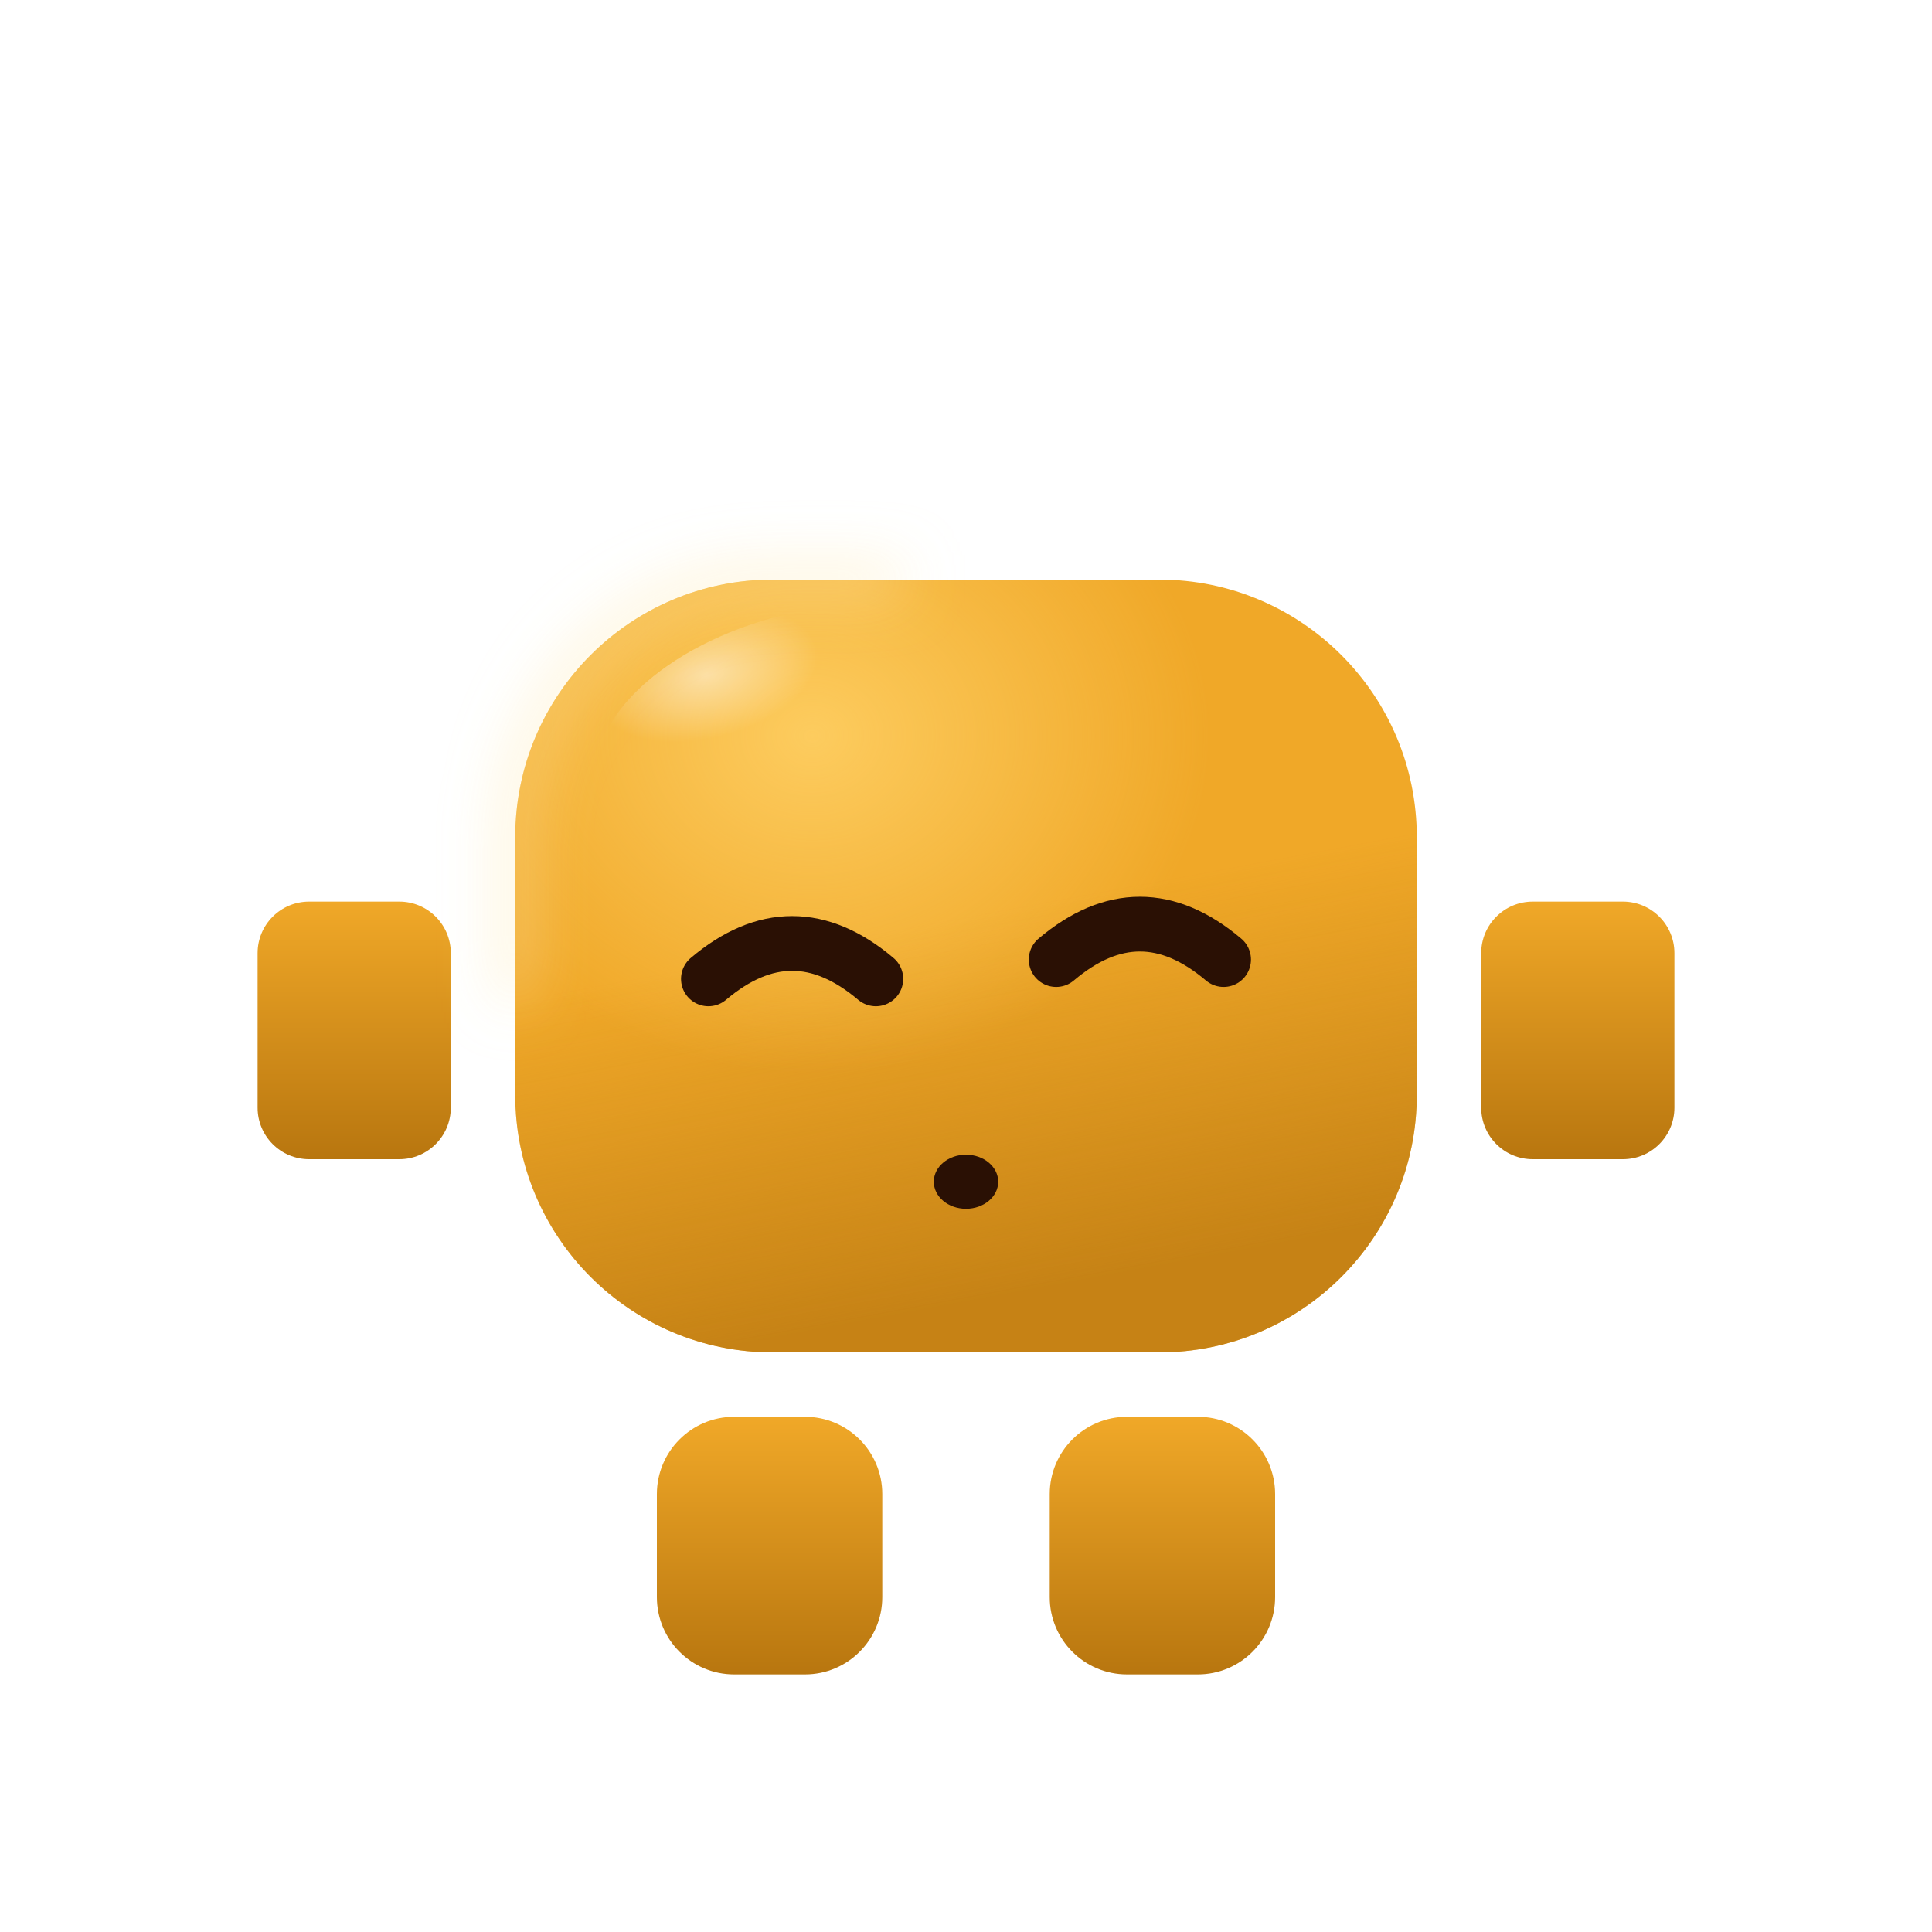
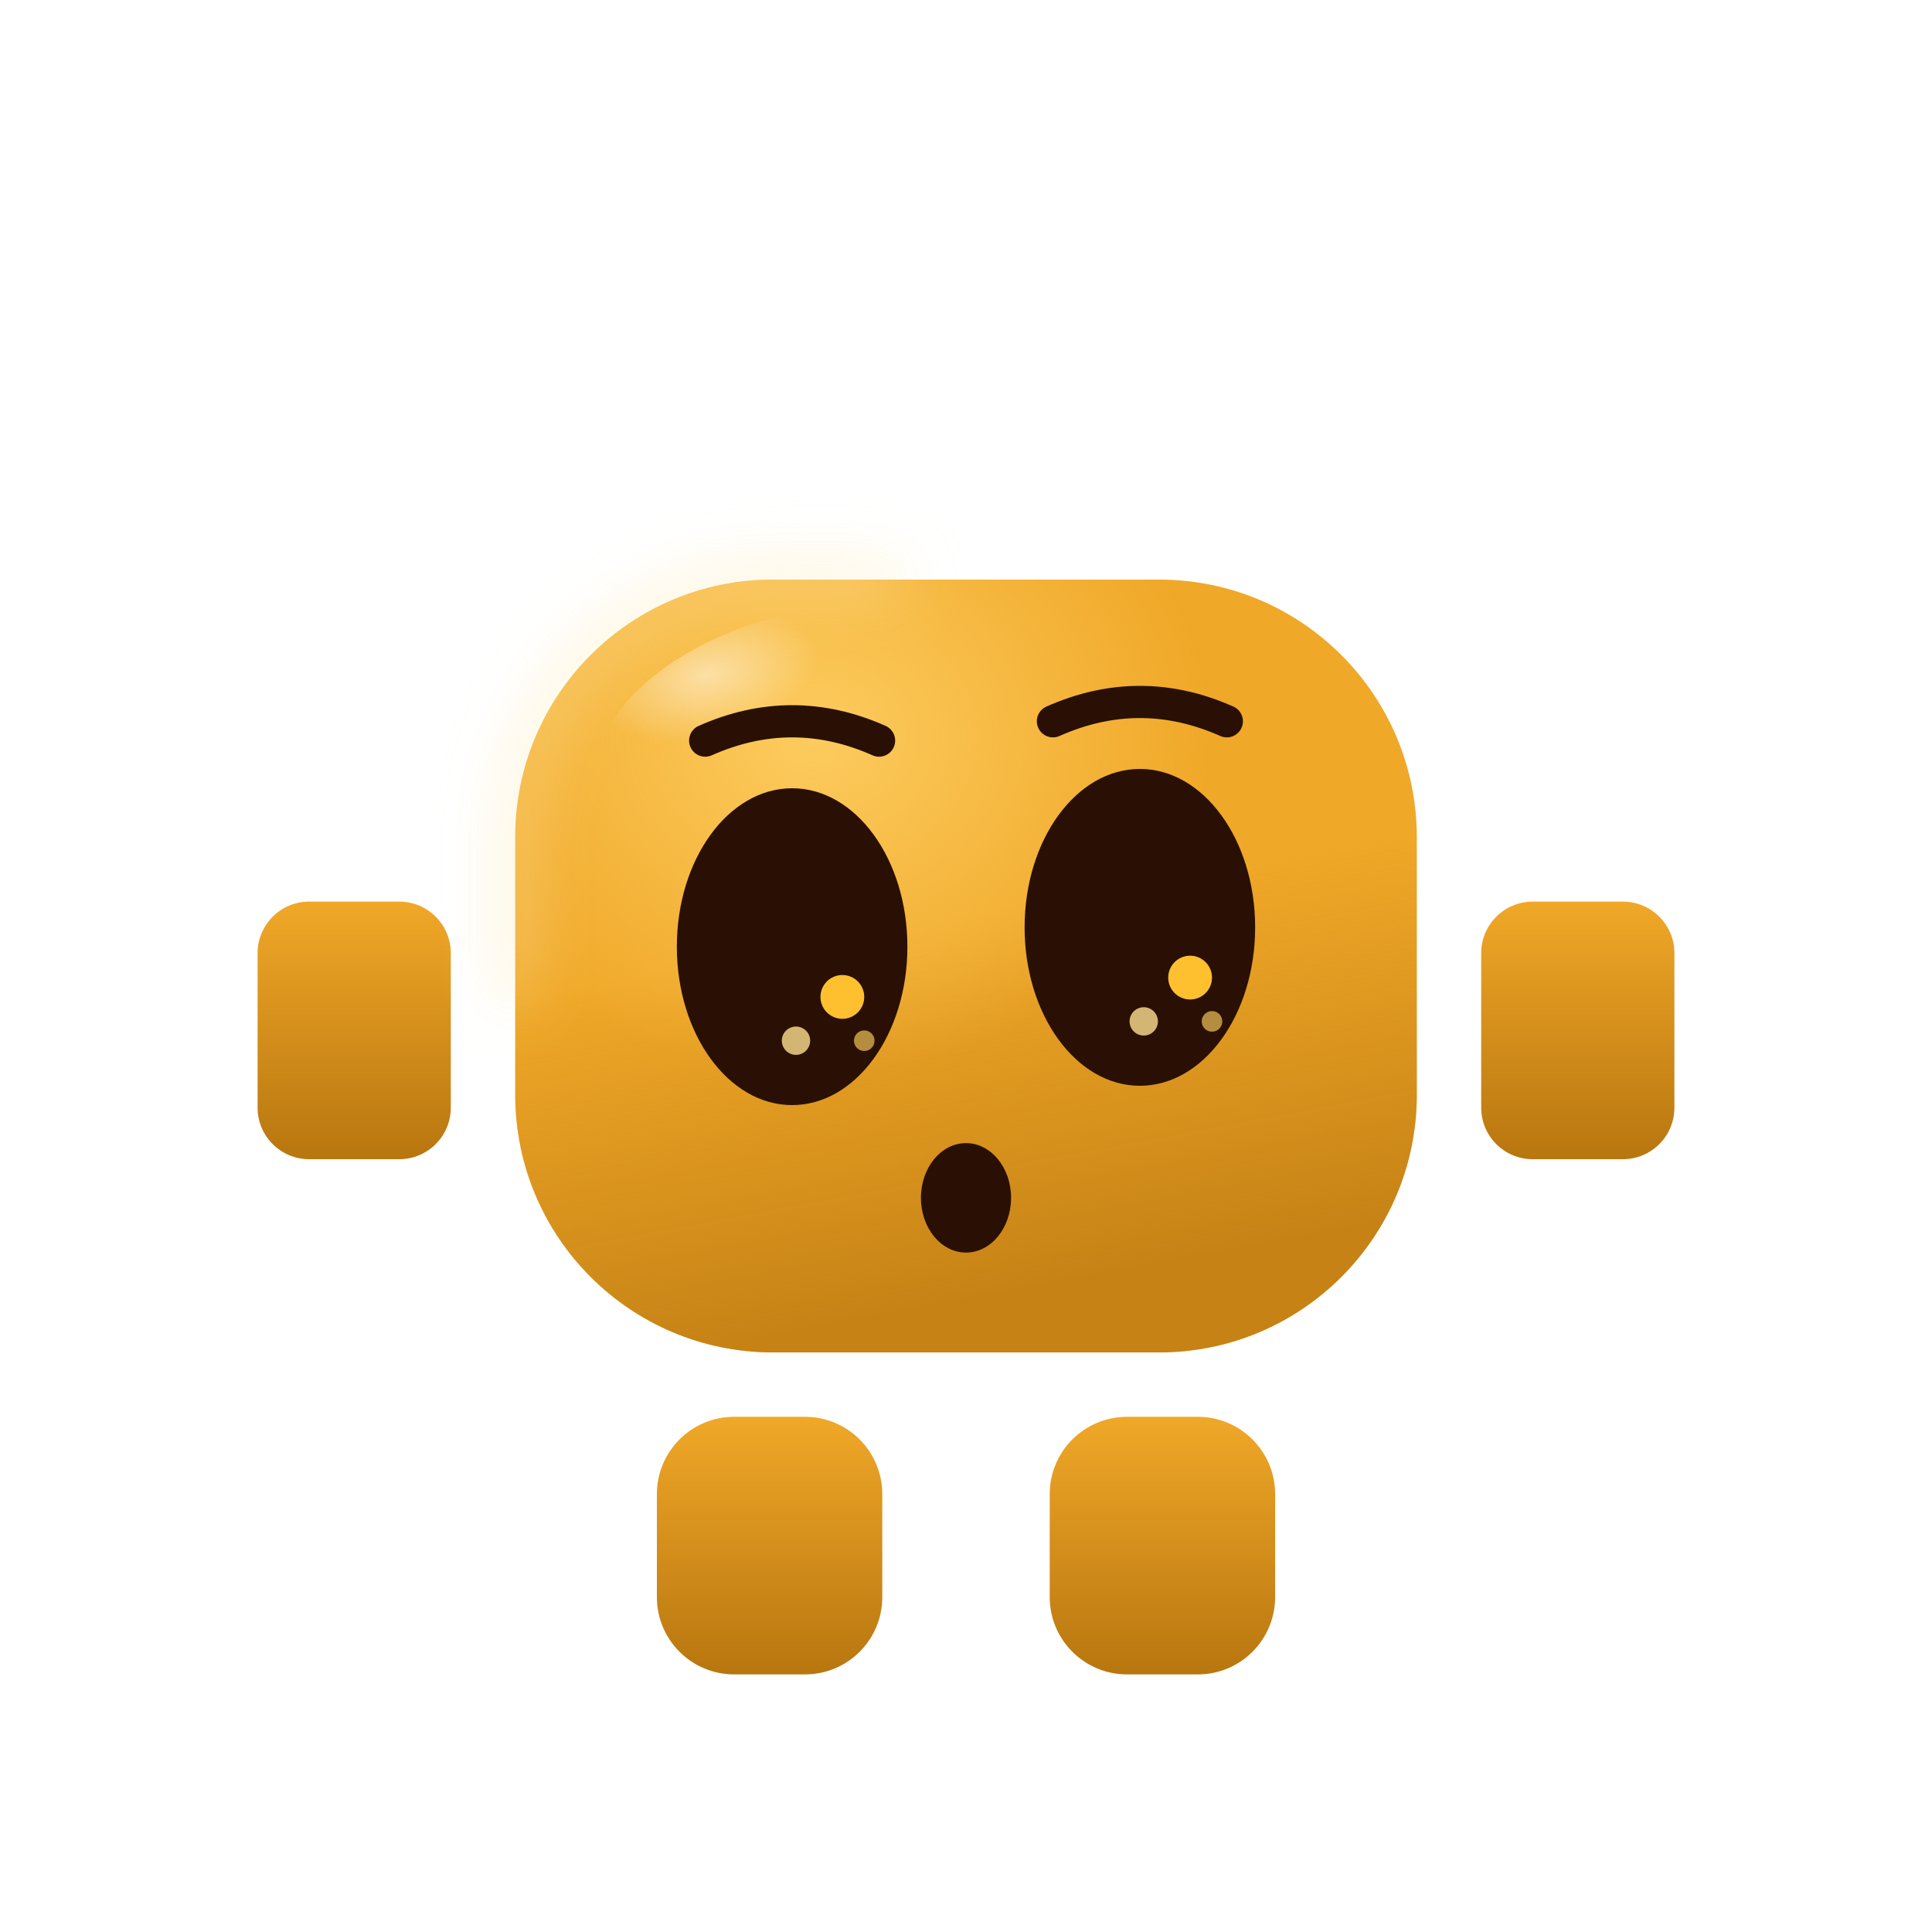
<svg xmlns="http://www.w3.org/2000/svg" viewBox="-3 -5 30 30">
  <defs>
    <radialGradient id="gs-hi" cx="33%" cy="20%" r="80%">
      <stop offset="0%" stop-color="#ffd268" stop-opacity="0.85" />
      <stop offset="55%" stop-color="#ffd268" stop-opacity="0" />
    </radialGradient>
    <linearGradient id="gs-lo" x1="0" y1="0" x2="0.22" y2="1">
      <stop offset="52%" stop-color="#b8760f" stop-opacity="0" />
      <stop offset="100%" stop-color="#b8760f" stop-opacity="0.75" />
    </linearGradient>
    <linearGradient id="gs-limb" x1="0" y1="0" x2="0" y2="1">
      <stop offset="0%" stop-color="#f0a828" />
      <stop offset="100%" stop-color="#b8760f" />
    </linearGradient>
    <radialGradient id="gs-spec" cx="30%" cy="16%" r="26%">
      <stop offset="0%" stop-color="#ffffff" stop-opacity="0.5" />
      <stop offset="100%" stop-color="#ffffff" stop-opacity="0" />
    </radialGradient>
    <filter id="gs-soft" x="-60%" y="-60%" width="220%" height="220%">
      <feGaussianBlur stdDeviation="0.45" />
    </filter>
  </defs>
  <g id="rig-root">
    <g id="rig-arm-left" data-pivot="2.5 9">
      <path d="M1.8 9 L3.2 9 A0.8 0.8 0 0 1 4 9.8 L4 12.2 A0.8 0.8 0 0 1 3.2 13 L1.8 13 A0.8 0.8 0 0 1 1 12.2 L1 9.8 A0.8 0.8 0 0 1 1.8 9 Z" fill="url(#gs-limb)" />
    </g>
    <g id="rig-arm-right" data-pivot="21.5 9">
      <path d="M20.8 9 L22.2 9 A0.8 0.8 0 0 1 23 9.8 L23 12.2 A0.8 0.8 0 0 1 22.2 13 L20.8 13 A0.8 0.8 0 0 1 20 12.2 L20 9.8 A0.8 0.8 0 0 1 20.8 9 Z" fill="url(#gs-limb)" />
      <g id="slot-item" />
    </g>
    <g id="rig-leg-left" data-pivot="8.95 17">
      <rect x="7.2" y="17" width="3.5" height="4" rx="1.2" fill="url(#gs-limb)" />
    </g>
    <g id="rig-leg-right" data-pivot="15.05 17">
      <rect x="13.3" y="17" width="3.5" height="4" rx="1.2" fill="url(#gs-limb)" />
    </g>
    <g id="rig-body">
      <path d="M9 4 L15 4 A4 4 0 0 1 19 8 L19 12 A4 4 0 0 1 15 16 L9 16 A4 4 0 0 1 5 12 L5 8 A4 4 0 0 1 9 4 Z" fill="#f0a828" />
      <path d="M9 4 L15 4 A4 4 0 0 1 19 8 L19 12 A4 4 0 0 1 15 16 L9 16 A4 4 0 0 1 5 12 L5 8 A4 4 0 0 1 9 4 Z" fill="url(#gs-lo)" />
      <path d="M9 4 L15 4 A4 4 0 0 1 19 8 L19 12 A4 4 0 0 1 15 16 L9 16 A4 4 0 0 1 5 12 L5 8 A4 4 0 0 1 9 4 Z" fill="url(#gs-hi)" />
      <ellipse cx="9.6" cy="6.4" rx="3.4" ry="1.9" fill="url(#gs-spec)" transform="rotate(-14 9.6 6.4)" />
      <path d="M5 10.5 L5 8 A4 4 0 0 1 9 4 L11 4" fill="none" stroke="#ffe9b0" stroke-width="0.32" opacity="0.8" filter="url(#gs-soft)" />
-       <g id="rig-face-idle">
-         <path d="M8 10.2 Q9.3 9.1 10.6 10.2" fill="none" stroke="#2a1004" stroke-width="0.85" stroke-linecap="round" />
-         <path d="M13.4 9.9 Q14.7 8.8 16 9.9" fill="none" stroke="#2a1004" stroke-width="0.85" stroke-linecap="round" />
-         <ellipse cx="12" cy="13.35" rx="0.5" ry="0.42" fill="#2a1004" />
+       <g id="rig-face-shocked">
+         <ellipse cx="9.3" cy="9.7" rx="1.79" ry="2.46" fill="#2a1004" />
+         <g class="pupil">
+           <circle cx="10.08" cy="10.48" r="0.34" fill="#ffc030" />
+           <circle cx="9.36" cy="11.16" r="0.22" fill="#ffe090" fill-opacity="0.8" />
+           <circle cx="10.42" cy="11.16" r="0.16" fill="#ffd060" fill-opacity="0.65" />
+         </g>
+         <ellipse cx="14.7" cy="9.4" rx="1.79" ry="2.46" fill="#2a1004" />
+         <g class="pupil">
+           <circle cx="15.48" cy="10.18" r="0.34" fill="#ffc030" />
+           <circle cx="14.76" cy="10.86" r="0.22" fill="#ffe090" fill-opacity="0.8" />
+           <circle cx="15.82" cy="10.86" r="0.16" fill="#ffd060" fill-opacity="0.65" />
+         </g>
+         <path d="M7.95 6.5 Q9.3 5.9 10.65 6.5" fill="none" stroke="#2a1004" stroke-width="0.5" stroke-linecap="round" />
+         <path d="M13.35 6.2 Q14.7 5.6 16.05 6.2" fill="none" stroke="#2a1004" stroke-width="0.5" stroke-linecap="round" />
+         <ellipse cx="12" cy="13.6" rx="0.7" ry="0.85" fill="#2a1004" />
      </g>
      <g id="slot-eyewear" />
    </g>
    <g id="slot-hat" />
  </g>
</svg>
